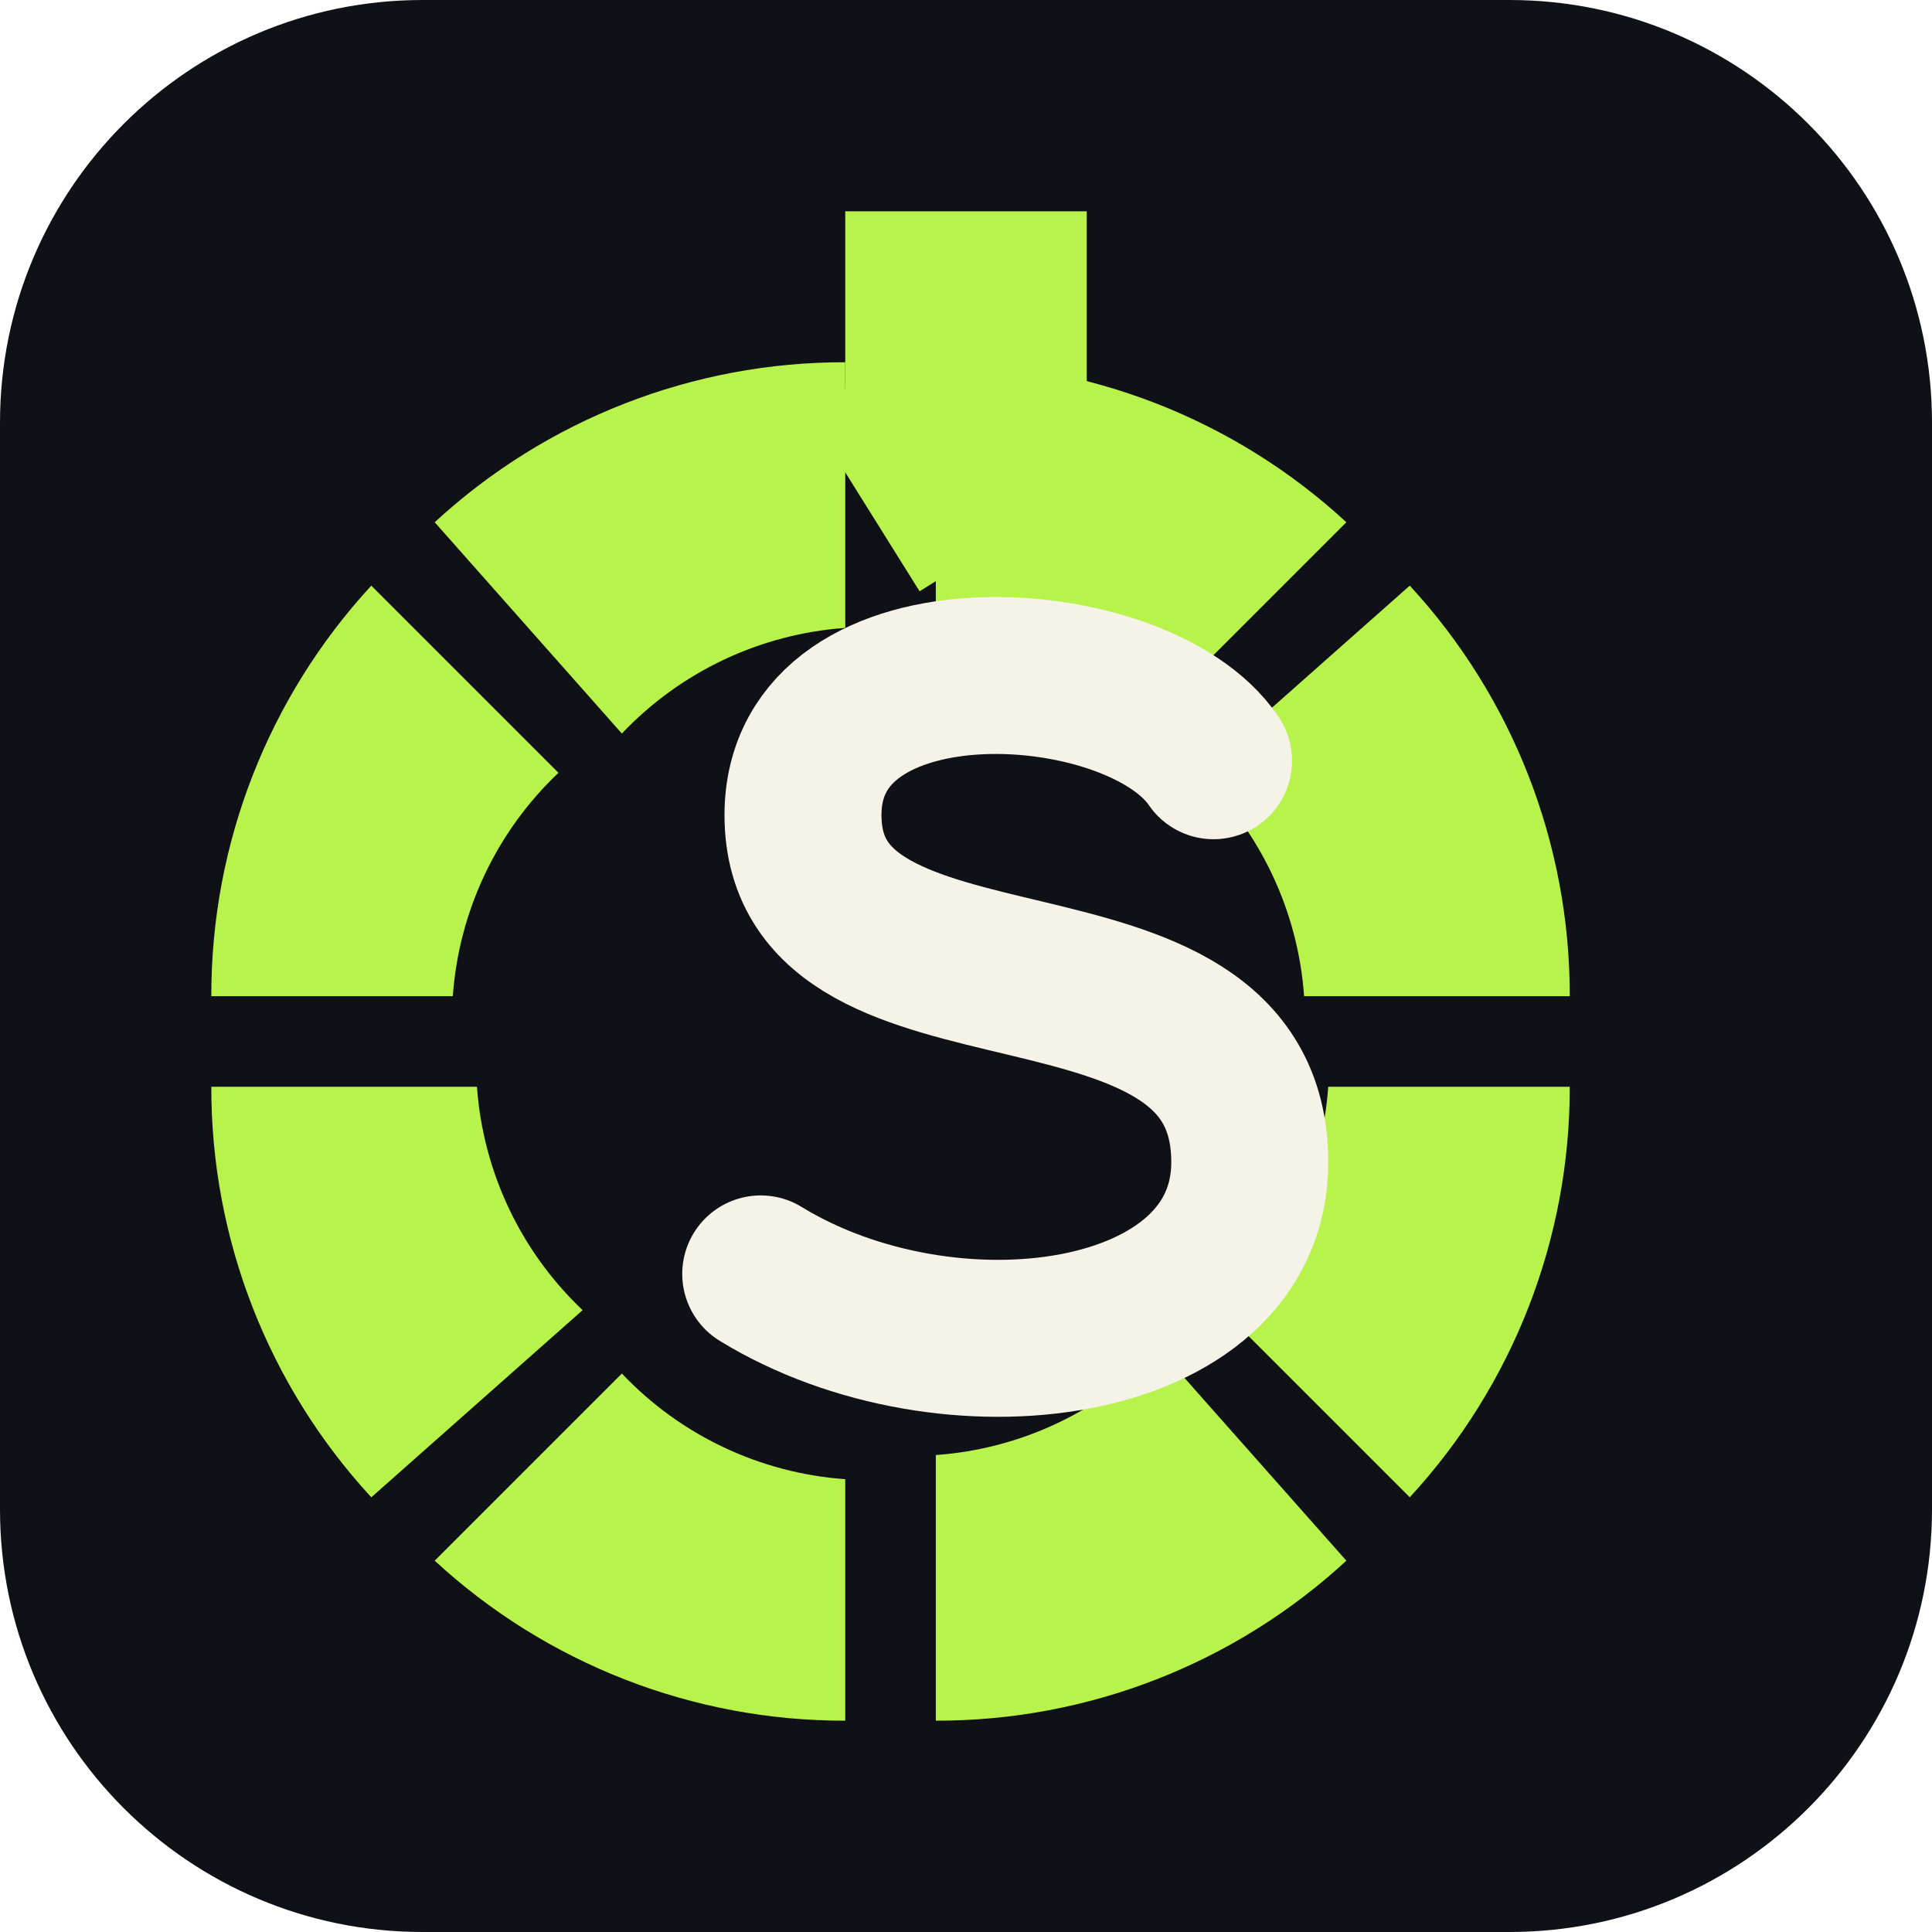
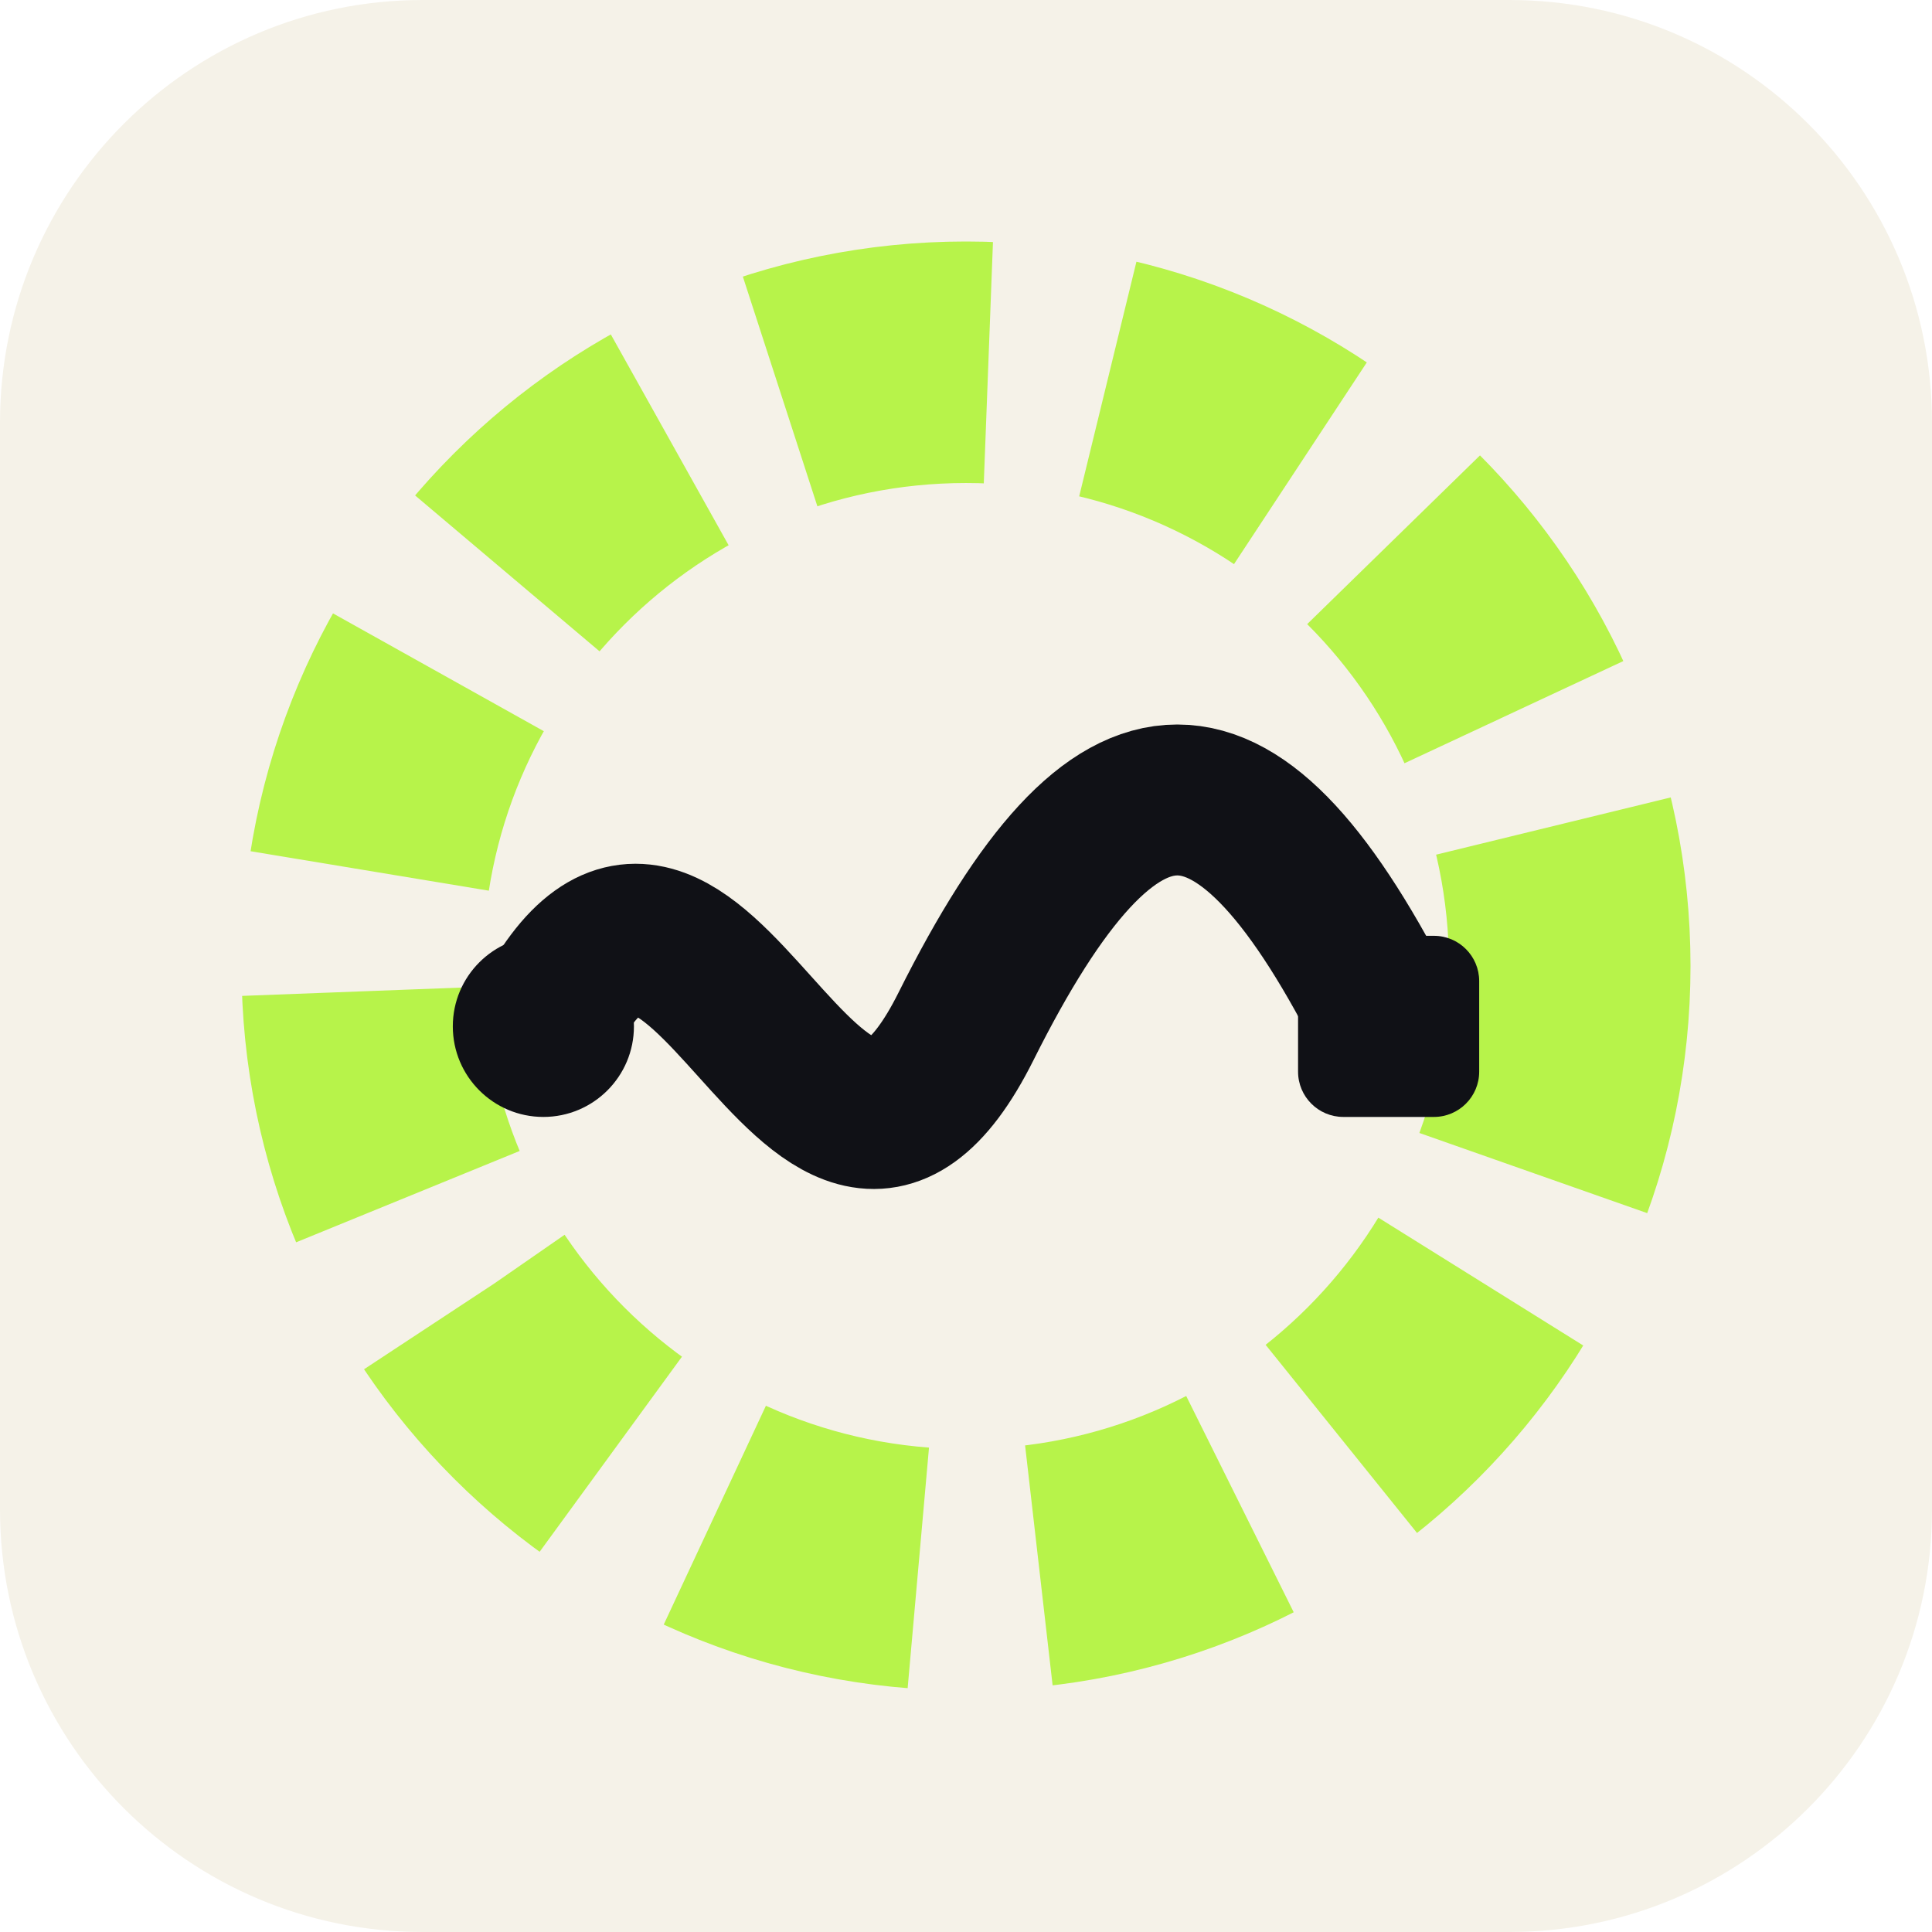
<svg xmlns="http://www.w3.org/2000/svg" viewBox="0 0 64 64" role="img" aria-labelledby="title">
-   <rect width="64" height="64" rx="14" fill="#101116" />
-   <g fill="#B7F34A">
-     <path d="M28 7h8v7h-8z" />
-     <path d="M28 11h8v7h-8z" transform="rotate(-32 32 14.5)" />
-     <path d="M31 12a20 20 0 0 1 13.6 5.3l-6.2 6.2A11.3 11.3 0 0 0 31 20z" />
-     <path d="M46.7 19.4A20 20 0 0 1 52 33h-8.8a11.3 11.3 0 0 0-3.5-7.4z" />
-     <path d="M52 36a20 20 0 0 1-5.3 13.6l-6.2-6.2A11.3 11.3 0 0 0 44 36z" />
-     <path d="M44.6 51.7A20 20 0 0 1 31 57v-8.8a11.3 11.3 0 0 0 7.4-3.5z" />
-     <path d="M28 57a20 20 0 0 1-13.6-5.3l6.2-6.2A11.3 11.3 0 0 0 28 49z" />
-     <path d="M12.3 49.6A20 20 0 0 1 7 36h8.8a11.3 11.3 0 0 0 3.5 7.4z" />
-     <path d="M7 33a20 20 0 0 1 5.3-13.6l6.2 6.2A11.3 11.3 0 0 0 15 33z" />
-     <path d="M14.4 17.3A20 20 0 0 1 28 12v8.8a11.3 11.3 0 0 0-7.4 3.5z" />
-   </g>
-   <path d="M40.2 25.2c-2.5-3.7-13.6-4.4-13.6 1.8 0 7.5 14.8 3.1 14.8 11.5 0 6.2-10 7.5-16.2 3.7" fill="none" stroke="#F5F2E8" stroke-width="5.2" stroke-linecap="round" />
+   <rect width="64" height="64" rx="14" fill="#F5F2E8" />
+   <circle cx="32" cy="32" r="20" fill="none" stroke="#B7F34A" stroke-width="8" stroke-dasharray="7 4" />
+   <path d="M18 34c5-10 9 10 14 0s9-10 14 0" fill="none" stroke="#101116" stroke-width="5" stroke-linecap="round" />
+   <circle cx="18" cy="34" r="3" fill="#101116" />
+   <rect x="43" y="31" width="6" height="6" rx="1.5" fill="#101116" />
</svg>
